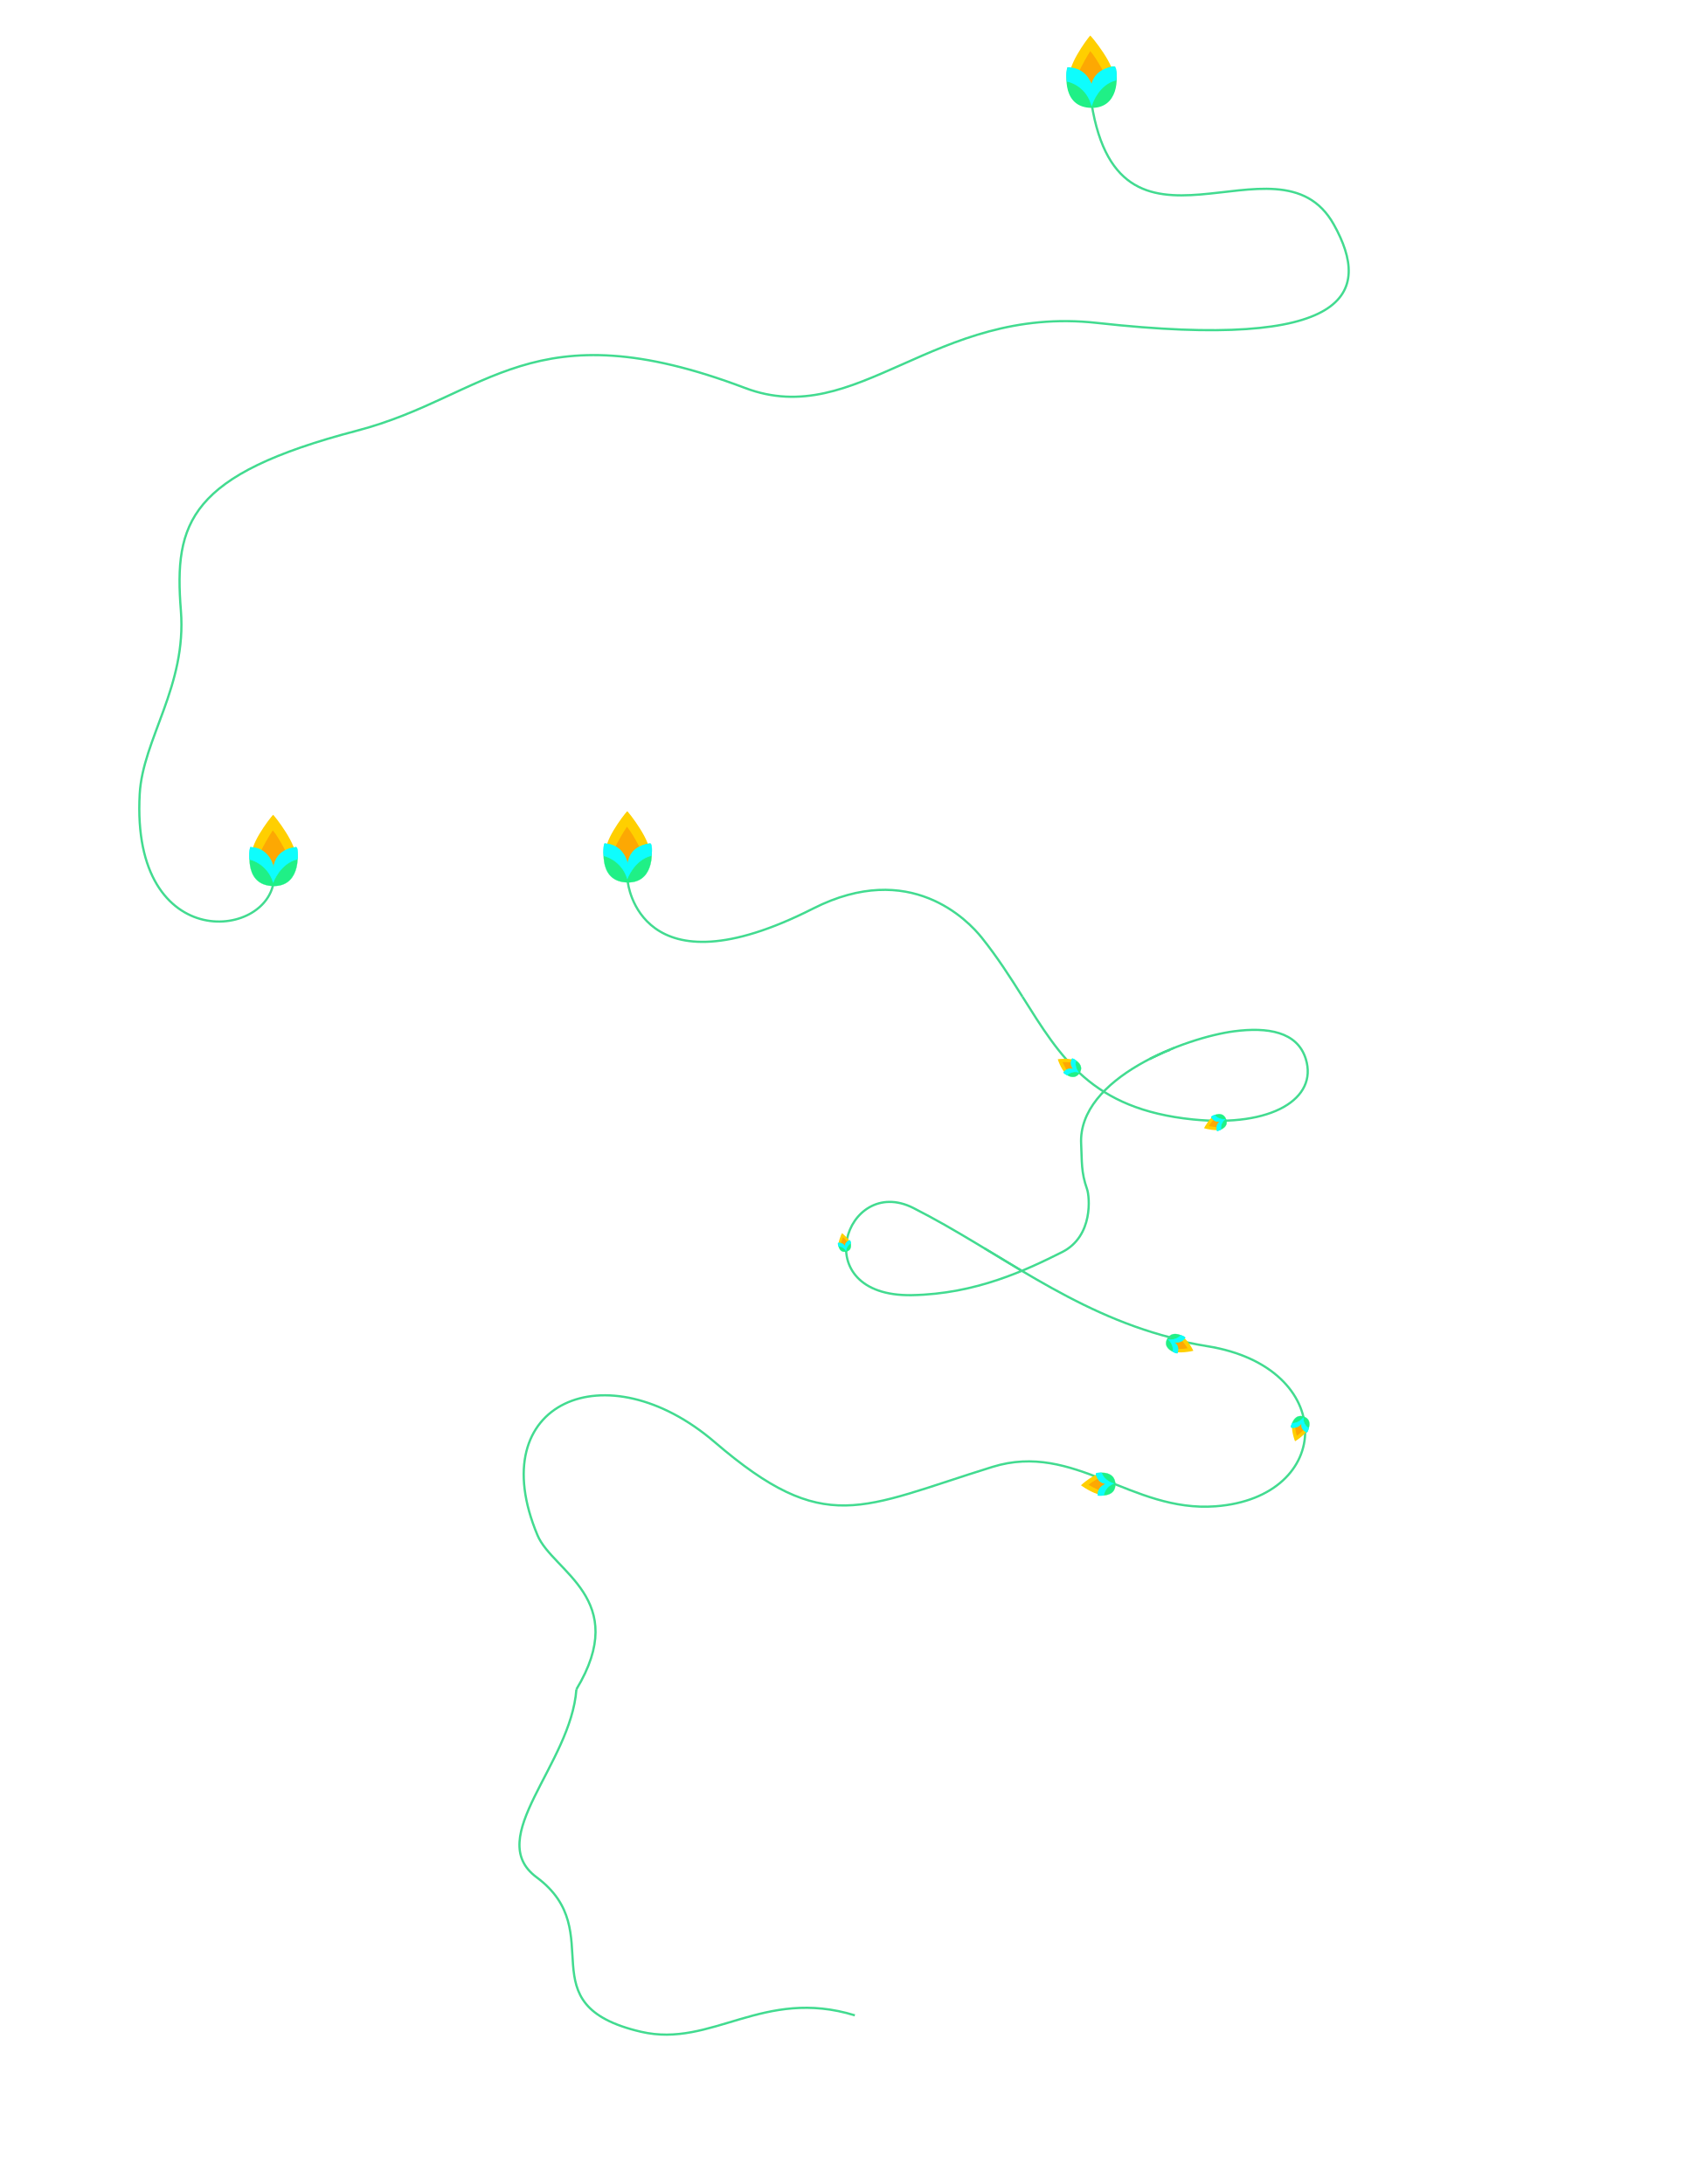
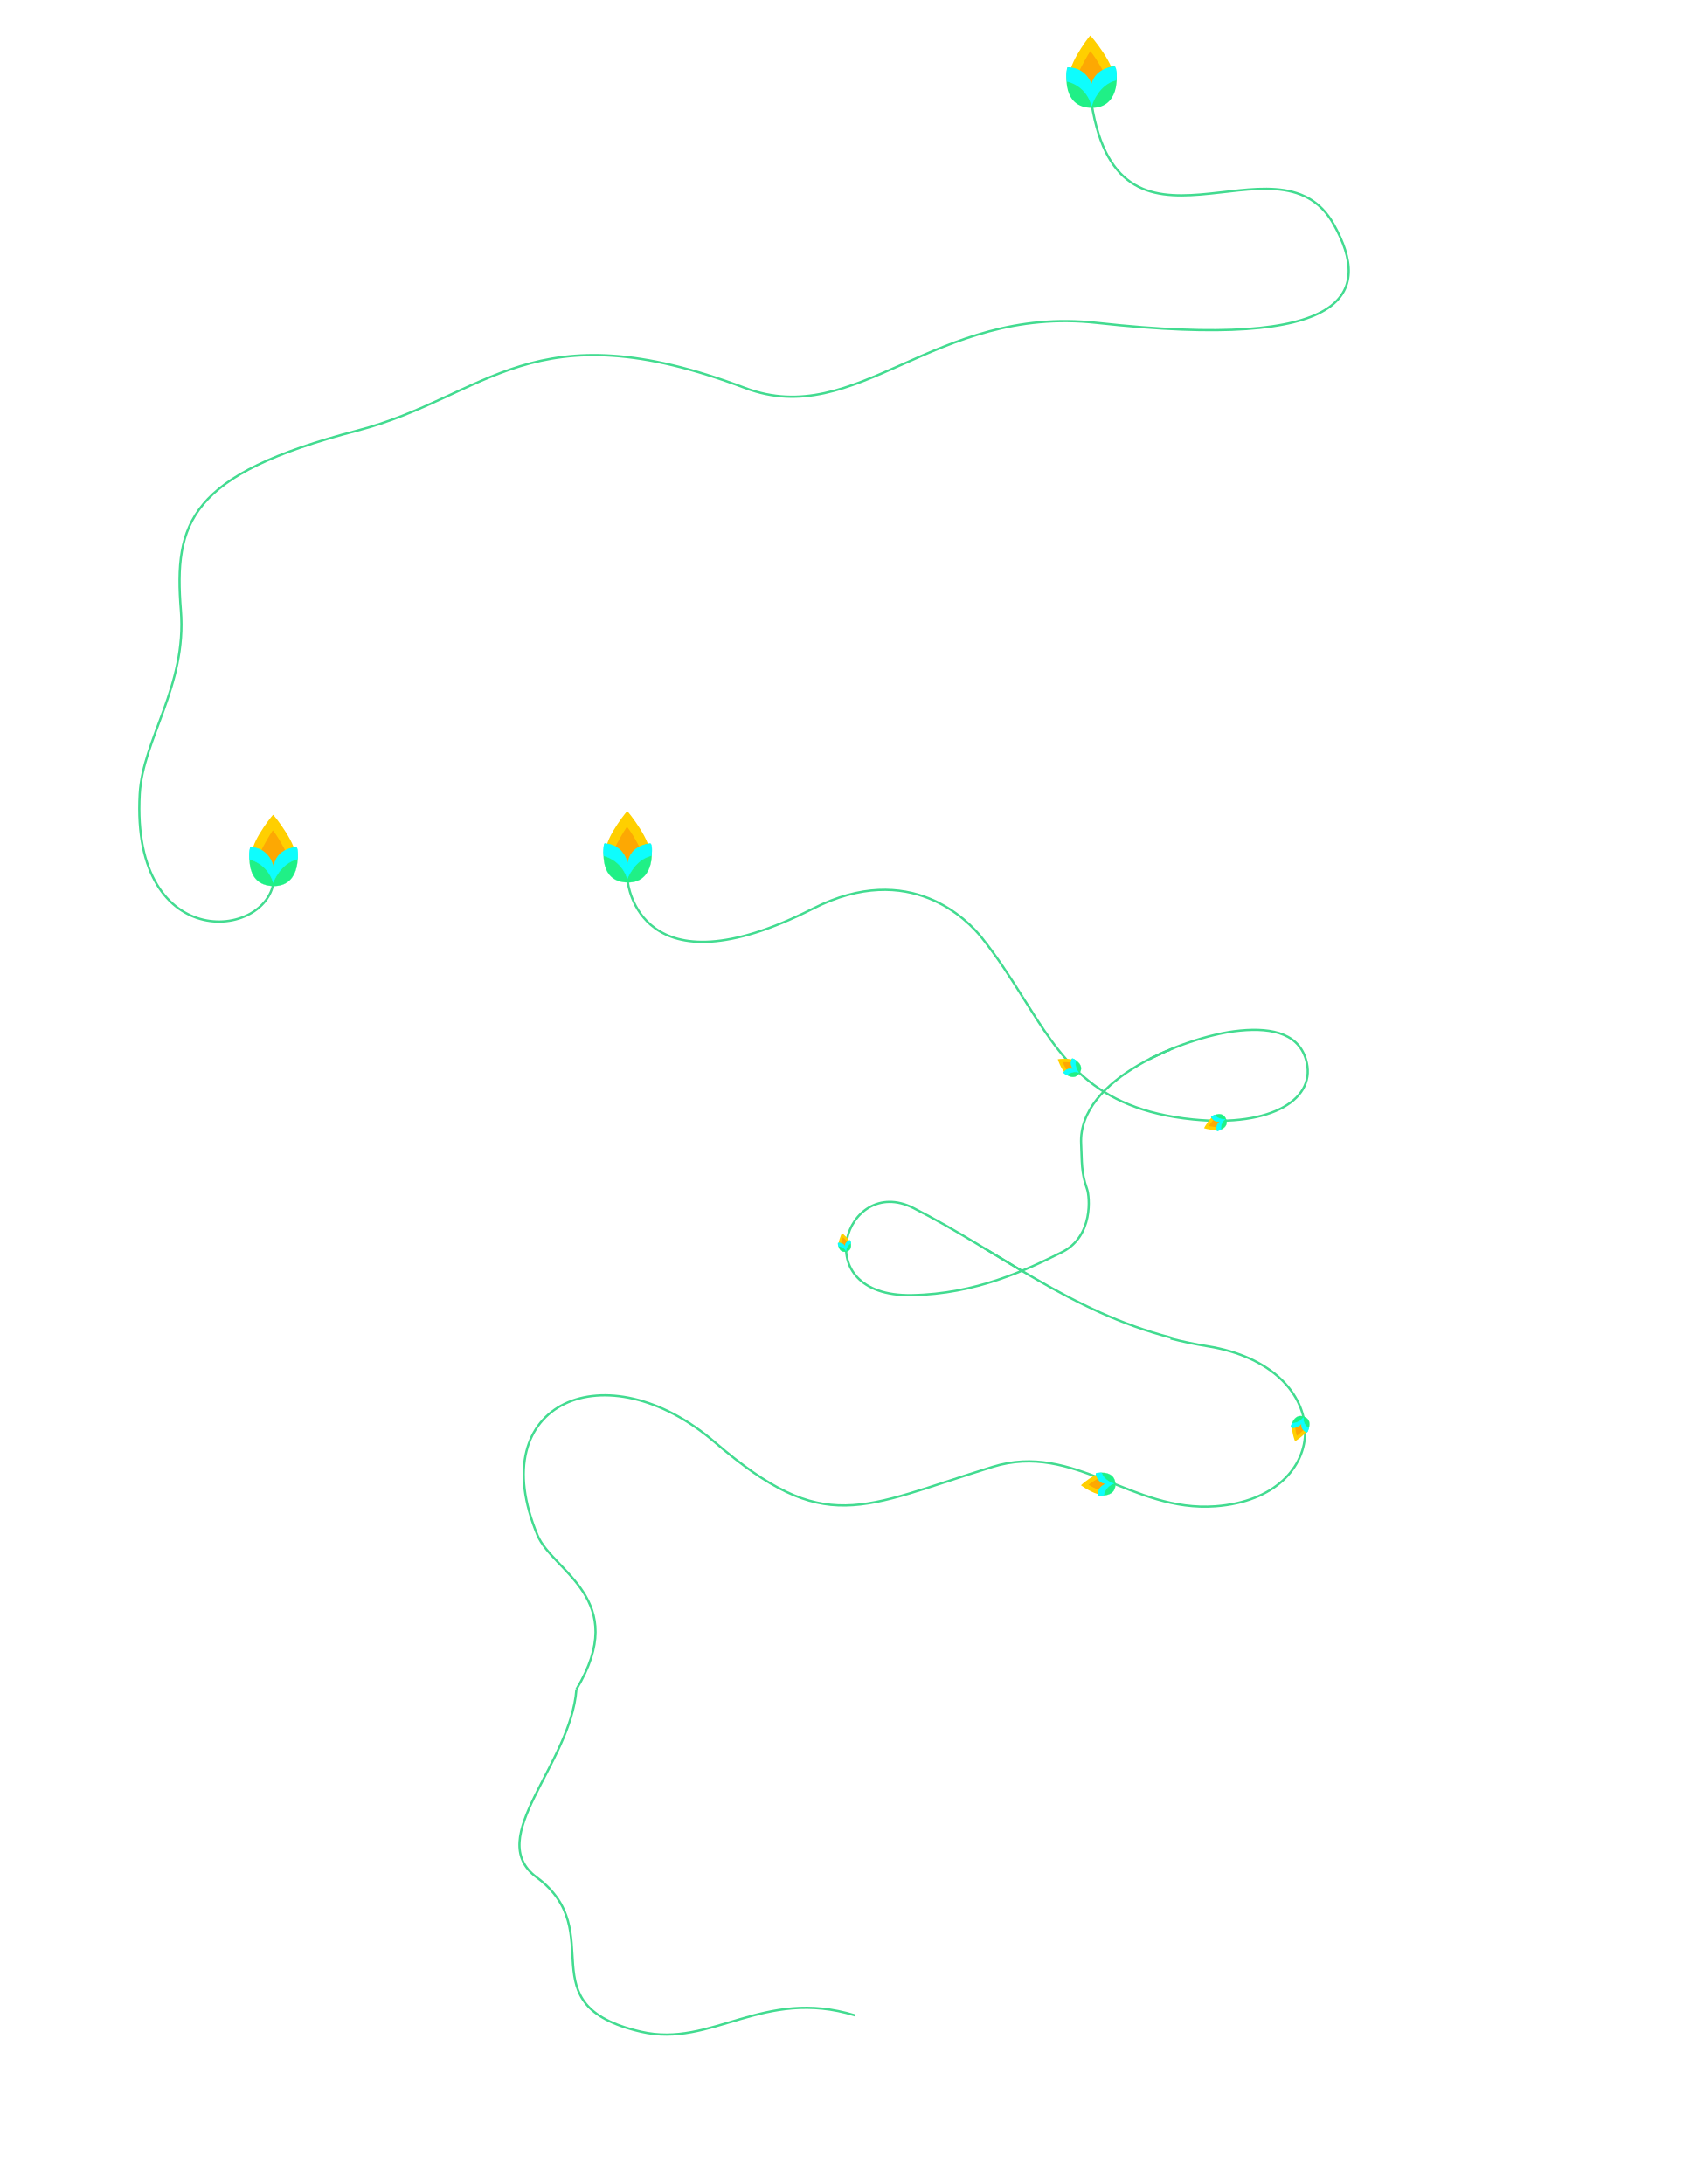
<svg xmlns="http://www.w3.org/2000/svg" version="1.1" id="Layer_1" x="0px" y="0px" width="8255px" height="10630px" viewBox="0 0 8255 10630" enable-background="new 0 0 8255 10630" xml:space="preserve">
  <g display="none">
    <path display="inline" fill="#40DD92" d="M6008.295,6390.563c-59.346-9.557-118.93-21.996-177.133-36.971l1.155-4.471   c-271.033-70.015-500.082-191.614-716.661-319.69c68.515-28.813,130.691-59.297,186.498-87.258   c36.51-18.293,66.134-44.432,88.053-77.692c18.064-27.413,30.889-59.572,38.114-95.586c12.827-63.92,4.268-121.917-1.606-138.56   c-23.597-66.859-25.02-112.282-26.82-169.79c-0.48-15.339-0.978-31.2-1.901-48.808c-5.138-97.914,40.85-181.145,105.34-248.906   c117.929,73.234,258.38,116.437,433.163,134.142c122.514,12.411,235.571,6.874,326.947-16.013   c87.296-21.864,154.621-59.254,194.696-108.128c41.313-50.383,52.601-111.347,32.64-176.302   c-19.663-63.989-64.239-107.397-132.49-129.02c-56.834-18.006-131.505-21.192-221.932-9.47   c-117.823,15.273-307.769,72.161-466.52,164.823c-56.42,32.932-117.063,75.271-167.617,126.741   c-171.322-108.938-271.59-268.412-380.94-442.354l-9.708-15.437h0.001c-63.742-101.316-122.613-192.837-197.664-286.932   c-20.417-25.597-54.045-54.237-92.263-78.578c-50.956-32.454-107.473-56.405-167.981-71.187   c-75.163-18.363-154.105-21.685-234.633-9.875c-95.428,13.997-193.441,49.426-291.305,105.296   c-12.978,5.849-25.743,11.61-38.307,17.281c-335.136,151.257-519.745,234.579-762.03,191.831   c-120.076-21.185-204.509-75.224-244.171-156.274c-29.997-61.299-24.135-117.14-24.072-117.697l-4.968-0.563l-4.968-0.568   c-0.271,2.375-6.287,58.89,24.796,122.752c18.248,37.491,45.566,69.607,81.197,95.456c44.317,32.151,101.665,54.607,170.45,66.742   c41.988,7.408,83.006,11.154,124.334,11.154c72.801-0.002,146.534-11.631,228.007-35.358   c119.825-34.895,250.323-93.793,415.539-168.36c12.633-5.702,25.469-11.495,38.521-17.377l0.425-0.217   c177.492-101.385,356.896-134.065,518.813-94.51c135.416,33.082,223.877,107.518,254.799,146.286   c74.729,93.691,133.438,184.965,197.018,286.022l9.706,15.434c90.082,143.293,175.169,278.64,297.385,382.334   c26.877,22.804,54.985,43.611,84.512,62.492c-65.415,69.218-111.977,154.37-106.704,254.862c0.919,17.503,1.414,33.31,1.893,48.597   c1.828,58.375,3.272,104.482,27.386,172.805c5.587,15.83,13.653,71.363,1.232,133.264   c-10.764,53.64-40.466,126.033-120.842,166.305c-52.419,26.264-117.024,58.635-192.494,89.994   c-44.677-26.508-88.843-53.264-132.753-79.864c-126.444-76.6-257.192-155.806-393.166-224.821   c-49.463-25.106-98.193-34.709-144.841-28.54c-41.529,5.491-80.357,23.798-112.286,52.942   c-33.693,30.754-58.66,72.82-70.302,118.45c-12.104,47.441-9.522,95.095,7.465,137.807   c18.322,46.069,53.185,84.169,100.818,110.181c54.446,29.731,124.764,44.092,208.969,42.618   c139.77-2.409,276.981-26.76,419.477-74.439c40.312-13.488,78.829-28.136,115.569-43.322   c87.123,51.646,176.448,102.486,268.548,148.844c157.639,79.343,306.591,136.672,455.294,175.24l-1.159,4.484   c59.088,15.263,119.611,27.924,179.89,37.632c152.045,24.484,276.875,81.529,360.994,164.966   c74.793,74.187,113.798,166.23,109.831,259.178c-6.668,156.195-142.646,323.427-431.401,344.934   c-58.832,4.382-115.032,6.537-169.539,6.535c-311.344-0.01-565.367-70.4-912.361-198.24   c-193.225-71.188-374.575-117.046-539.015-136.298c-131.712-15.422-252.96-13.908-360.371,4.499   c-95.758,16.408-162.608,43.498-201.826,63.333c-41.269,20.872-61.139,37.978-63.204,39.8   c-282.284,215.607-549.55,349.205-794.373,397.079c-292.186,57.132-544.191-11.455-749.016-203.866   c-157.187-147.66-319.653-244.051-482.885-286.495c-138.774-36.084-276.148-31.491-397.274,13.283   c-85.74,31.693-160.632,82.46-216.581,146.81c-26.643,30.646-48.275,63.58-64.293,97.891   c-16.07,34.422-26.134,69.468-29.914,104.161c-5.452,50.057,2.188,97.225,22.708,140.193   c21.869,45.791,57.57,84.822,106.112,116.009c401.59,258.007,389.021,578.791,378.921,836.546l2.833,0.111   c-0.394,9.94-0.799,19.869-1.206,29.767c-9.86,239.363-19.173,465.451,190.024,638.533   c142.386,117.805,189.699,278.662,235.453,434.224c33.517,113.953,65.174,221.588,131.189,313.547   c35.576,49.558,77.729,89.637,128.869,122.524c57.127,36.74,124.016,63.697,204.487,82.411   c156.511,36.399,292.995-4.409,437.495-47.612c176.466-52.761,358.942-107.316,602.167-32.479   c93.271,28.699,169.969,102.38,251.17,180.387c97.161,93.339,197.63,189.855,333.504,211.771   c53.199,8.58,106.244,12.868,158.827,12.868c59.813-0.001,119.028-5.55,177.157-16.644   c87.386-16.677,172.532-45.848,253.074-86.702c137.183-69.585,214.598-150.209,215.363-151.016l-7.25-6.887   c-0.754,0.793-76.975,80.171-212.637,148.984c-125.248,63.532-328.051,130.634-582.942,89.522   c-132.791-21.418-232.115-116.834-328.168-209.109c-82.083-78.854-159.614-153.335-255.158-182.732   c-110.15-33.893-218.362-44.283-330.816-31.771c-99.299,11.05-189.716,38.084-277.157,64.227   c-104.518,31.249-204.784,61.233-311.19,61.229c-39.372-0.001-79.603-4.108-121.174-13.776   c-329.276-76.576-391.422-287.867-457.217-511.563c-46.179-157.004-93.93-319.354-238.672-439.107   c-205.377-169.921-196.163-393.602-186.408-630.416c0.464-11.271,0.93-22.572,1.374-33.898l-2.84-0.111   c5.69-147.372,6.525-291.322-40.635-431.903c-26.019-77.563-64.046-146.775-116.254-211.595   c-57.645-71.569-133.943-138.1-226.778-197.741c-91.099-58.529-135.238-146.144-124.285-246.706   c15.482-142.142,137.776-279.004,304.313-340.564c265.077-97.983,582.122,0.835,869.846,271.121   c160.146,150.44,348.716,226.104,562.473,226.1c62.943-0.001,128.084-6.563,195.309-19.708   c128.304-25.09,264.865-74.562,405.889-147.041c127.498-65.527,259.651-150.32,392.787-252.021l0.302-0.251   c0.195-0.175,19.995-17.704,61.905-38.816c38.696-19.493,104.687-46.109,199.318-62.217   c167.34-28.48,458.142-28.786,893.211,131.503c169.42,62.417,351.573,125.197,535.672,161.615   c179.583,35.525,354.485,45.272,550.428,30.679c132.357-9.858,244.1-51.391,323.145-120.105   c71.995-62.587,113.726-145.822,117.506-234.374c4.089-95.794-35.964-190.512-112.779-266.704   C6289.13,6473.386,6162.415,6415.383,6008.295,6390.563z M5674.878,5031.501c157.544-91.957,345.941-148.398,462.765-163.542   c88.974-11.534,162.192-8.477,217.626,9.085c64.935,20.572,107.311,61.762,125.952,122.425   c18.929,61.6,8.274,119.355-30.813,167.024c-81.772,99.724-273.508,144.781-512.903,120.533   c-182.928-18.53-318.728-65.399-426.607-131.985C5560.427,5104.991,5619.704,5063.706,5674.878,5031.501z M4568.914,6142.001   c-3.933,0.067-7.785,0.101-11.618,0.101c-200.098,0-266.75-91.395-288.705-146.598c-32.667-82.138-7.876-182.957,60.286-245.174   c37.89-34.584,83.511-52.074,132.553-52.074c36.474,0,74.845,9.681,113.308,29.203c135.638,68.845,266.224,147.954,392.51,224.457   c41.648,25.23,83.739,50.729,126.364,76.076C4952.499,6085.563,4774.767,6138.451,4568.914,6142.001z" />
    <g display="inline">
      <g>
        <path fill="#FFD000" d="M2944.493,9824.357c-12.957-2.597-99.709-10.65-113.704,11.374     c-22.233,34.99,10.078,85.261,52.862,82.247C2909.425,9916.163,2946.167,9824.693,2944.493,9824.357z" />
        <path fill="#FFAA00" d="M2850.777,9844.772c-1.859-0.203-4.17,1.146-5.823,1.976l-36.245,11.859     c-2.776,1.395-4.65,4.043-5.006,7.075l-4.002,34.059c-0.4,3.403,1.169,6.764,4.077,8.731l26.005,17.594     c2.908,1.967,6.677,2.219,9.792,0.652l32.702-16.436c1.888-0.949,3.386-2.493,4.252-4.384c0,0,28.095-38.113,36.152-62.421     C2878.656,9842.453,2850.777,9844.772,2850.777,9844.772z" />
        <g>
          <path fill="#1DF288" stroke="#1DF288" stroke-width="1.2" stroke-miterlimit="10" d="M2848.484,9819.694      c0,0-82.407,27.344-51.695,86.182s94.712,20.557,108.927,3.026c0,0-17.31-30.635-75.865-16.94      C2829.851,9891.962,2864.581,9858.336,2848.484,9819.694z" />
          <path fill="#00FFFF" stroke="#00FFFF" stroke-width="2.5" stroke-miterlimit="10" d="M2848.46,9819.401      c0,0-8.074,0.146-25.331,13.313c0,0,14.533,38.151-16.112,73.381c0,0,46.369-9.294,76.183,19.335c0,0,17.692-7.037,22.974-15.24      c0,0-25.791-40.232-69.442-21.071C2836.733,9889.119,2871.713,9859.246,2848.46,9819.401z" />
        </g>
      </g>
    </g>
    <g display="inline">
      <g>
        <path fill="#FFD000" d="M2079.451,9873.984c12.108-11.431,83.583-94.77,71.13-125.203     c-19.784-48.351-95.012-51.744-123.079-5.555C2010.595,9771.051,2077.886,9875.462,2079.451,9873.984z" />
        <path fill="#FFAA00" d="M2126.725,9762.748c1.563-1.764,1.86-5.122,2.209-7.427l14.208-45.908     c0.588-3.871-0.771-7.727-3.629-10.302l-32.106-28.925c-3.208-2.89-7.807-3.724-11.948-2.167l-37.034,13.925     c-4.141,1.557-7.145,5.25-7.804,9.594l-6.921,45.599c-0.4,2.633,0.097,5.298,1.411,7.565c0,0,18.725,56.652,37.851,82.644     C2108.801,9793.105,2126.725,9762.748,2126.725,9762.748z" />
        <g>
          <path fill="#1DF288" stroke="#1DF288" stroke-width="1.2" stroke-miterlimit="10" d="M2154.182,9778.658      c0,0,31.912-104.655-50.961-115.935c-82.873-11.278-90.129,82.415-82.457,109.803c0,0,44.109,4.516,72.681-65.67      C2093.444,9706.856,2102.722,9767.062,2154.182,9778.658z" />
          <path fill="#00FFFF" stroke="#00FFFF" stroke-width="2.5" stroke-miterlimit="10" d="M2154.5,9778.847      c0,0,5.732-8.408,4.762-35.744c0,0-49.817-12.848-63.719-70.021c0,0-24.221,54.449-75.377,64.253c0,0-5.651,23.317-1.064,34.726      c0,0,60.156,2.786,72.251-56.057C2091.354,9716.004,2096.591,9773.733,2154.5,9778.847z" />
        </g>
      </g>
    </g>
    <g display="inline">
      <g>
        <path fill="#FFD000" d="M5938.998,6408.639c-4.021-9.519-37.629-69.246-59.739-68.864c-35.126,0.608-56.432,43.156-34.859,69.612     C5857.395,6425.324,5939.517,6409.869,5938.998,6408.639z" />
        <path fill="#FFAA00" d="M5881.861,6356.622c-0.699-1.293-2.712-2.212-4.057-2.928l-24.934-18.416     c-2.258-1.201-5.004-1.279-7.335-0.208l-26.186,12.032c-2.616,1.202-4.309,3.664-4.396,6.395l-0.787,24.424     c-0.088,2.731,1.443,5.284,3.977,6.632l26.601,14.151c1.536,0.817,3.321,1.125,5.066,0.875c0,0,40.021,1.854,61.069-3.361     C5896.172,6373.708,5881.861,6356.622,5881.861,6356.622z" />
        <g>
          <path fill="#1DF288" stroke="#1DF288" stroke-width="1.2" stroke-miterlimit="10" d="M5898.763,6344.364      c0,0-56.962-41.706-85.124,3.485c-28.162,45.192,28.273,70.26,47.268,71.951c0,0,14.063-24.385-22.308-56.482      C5838.6,6363.318,5878.42,6371.401,5898.763,6344.364z" />
          <path fill="#00FFFF" stroke="#00FFFF" stroke-width="2.5" stroke-miterlimit="10" d="M5898.962,6344.223      c0,0-3.769-5.175-21.021-10.711c0,0-20.703,25.813-59.816,21.067c0,0,27.692,26.083,20.738,57.718      c0,0,13.064,8.452,21.332,8.355c0,0,17.082-34.008-16.438-54.091C5843.756,6366.56,5881.006,6376.418,5898.962,6344.223z" />
        </g>
      </g>
    </g>
    <g display="inline">
      <g>
        <path fill="#FFD000" d="M6448.513,6899.895c8.186-5.683,57.918-48.612,53.267-67.731c-7.389-30.375-51.598-39.101-72.33-14.276     C6416.962,6832.841,6447.455,6900.629,6448.513,6899.895z" />
        <path fill="#FFAA00" d="M6486.417,6838.298c1.083-0.904,1.558-2.865,1.971-4.198l12.506-25.895     c0.693-2.238,0.234-4.641-1.228-6.419l-16.415-19.981c-1.64-1.997-4.287-2.901-6.876-2.349l-23.157,4.932     c-2.589,0.552-4.696,2.468-5.474,4.98l-8.167,26.363c-0.472,1.522-0.416,3.144,0.159,4.603c0,0,6.021,35.193,15.017,52.28     C6473.101,6854.659,6486.417,6838.298,6486.417,6838.298z" />
        <g>
          <path fill="#1DF288" stroke="#1DF288" stroke-width="1.2" stroke-miterlimit="10" d="M6501.243,6850.163      c0,0,28.227-59.075-19.802-73.148c-48.029-14.074-60.688,40.717-58.594,57.607c0,0,25.696,6.61,48.869-32.367      C6471.715,6802.255,6471.83,6838.707,6501.243,6850.163z" />
          <path fill="#00FFFF" stroke="#00FFFF" stroke-width="2.5" stroke-miterlimit="10" d="M6501.415,6850.303      c0,0,4.143-4.464,6.009-20.725c0,0-28.33-12.05-31.45-47.12c0,0-19.193,30.055-50.337,31.288c0,0-5.426,13.292-3.73,20.452      c0,0,35.345,7.021,47.756-26.717C6469.663,6807.48,6467.606,6842.107,6501.415,6850.303z" />
        </g>
      </g>
    </g>
    <g display="inline">
      <g>
        <path fill="#FFD000" d="M4838.777,6999.457c10.174,8.232,82.587,55.164,104.986,42.271c35.586-20.482,30.338-79.436-8.584-96.452     C4911.732,6935.025,4837.463,6998.393,4838.777,6999.457z" />
        <path fill="#FFAA00" d="M4930.381,7024.61c1.538,1.033,4.185,0.911,6.017,0.942l37.249,6.251     c3.077,0.051,5.938-1.411,7.644-3.908l19.162-28.042c1.915-2.802,2.082-6.471,0.435-9.534l-14.731-27.386     c-1.647-3.063-4.838-5.015-8.292-5.073l-36.244-0.607c-2.093-0.035-4.117,0.632-5.745,1.893c0,0-42.164,20.528-60.403,38.152     C4904.855,7013.834,4930.381,7024.61,4930.381,7024.61z" />
        <g>
          <path fill="#1DF288" stroke="#1DF288" stroke-width="1.2" stroke-miterlimit="10" d="M4920.87,7047.667      c0,0,84.866,13.878,84.958-51.857c0.092-65.736-73.65-61.559-94.178-52.71c0,0,1.11,34.832,58.776,49.725      C4970.426,6992.824,4924.503,7006.367,4920.87,7047.667z" />
          <path fill="#00FFFF" stroke="#00FFFF" stroke-width="2.5" stroke-miterlimit="10" d="M4920.755,7047.935      c0,0,7.151,3.583,28.342-0.041c0,0,4.781-40.151,47.856-56.978c0,0-44.953-13.154-57.956-51.973c0,0-18.756-1.955-27.161,2.814      c0,0,4.14,47.15,51.244,50.398C4963.082,6992.156,4918.664,7002.291,4920.755,7047.935z" />
        </g>
      </g>
    </g>
    <g display="inline">
      <path fill="#40DD92" d="M940.681,4569.567c-19.868,0-39.563-1.225-58.863-3.707c-83.263-10.706-153.524-43.557-203.187-95.001    c-48.149-49.877-75.374-115.082-80.919-193.803c-6.21-88.151,15.212-191.771,63.672-307.98    c57.754-138.499,1.594-280.943-63.434-445.879c-48.88-123.98-104.281-264.501-116.936-423.8    c-9.318-117.295-4.665-208.135,14.643-285.881c21.709-87.414,63.344-161.937,127.284-227.827    c66.888-68.929,160.512-131.055,286.221-189.931c125.416-58.738,286.174-115.839,491.461-174.565    c242.427-69.351,422.098-183.504,595.854-293.899c102.488-65.116,199.293-126.62,307.312-178.919    c122.354-59.24,237.778-96.196,363.244-116.304c147.526-23.643,306.081-22.828,484.727,2.494    c96.313,13.651,200.08,34.892,308.421,63.132c113.237,29.517,235.538,67.737,363.505,113.597    c401.476,143.88,679.515,24.836,948.401-90.288c192.836-82.564,374.975-160.55,582.78-123.929    c324.989,57.273,599.653,71.435,816.364,42.094c203.039-27.491,349.562-94.556,423.727-193.944    c78.89-105.719,77.011-248.875-5.432-413.991c-73.825-147.854-200.303-221.769-386.661-225.968    c-164.798-3.713-351.397,45.539-531.839,93.17c-127.351,33.617-247.638,65.369-351.387,75.883    c-55.85,5.659-102.225,4.695-141.774-2.948c-44.481-8.595-79.566-25.389-107.263-51.342    c-37.136-34.799-59.482-84.682-68.315-152.497c-9.381-72.027-3.23-161.814,18.805-274.492l9.814,1.919    c-41.611,212.784-26.39,349.438,46.535,417.772c49.983,46.839,126.621,63.247,241.19,51.637    c102.965-10.434,222.883-42.089,349.843-75.603c181.111-47.808,368.373-97.237,534.615-93.498    c90.471,2.038,165.198,19.541,228.453,53.509c34.552,18.555,65.824,42.392,92.951,70.853    c28.547,29.949,53.437,65.995,73.979,107.136c42.248,84.614,63.984,163.806,64.605,235.375    c0.618,71.178-19.604,134.788-60.105,189.063c-37.798,50.653-93.307,93.136-164.986,126.269    c-72.411,33.472-161.71,57.563-265.413,71.604c-106.111,14.368-228.113,18.31-362.612,11.719    c-138.906-6.807-292.606-24.932-456.83-53.873c-204.866-36.102-385.68,41.312-577.108,123.273    c-132.405,56.69-269.319,115.31-424.599,141.992c-84.076,14.447-165.175,18.208-247.929,11.495    c-92.155-7.473-187.432-28.662-283.183-62.977c-1046.903-375.187-1421.685-137.069-1818.472,115.027    c-174.356,110.776-354.648,225.324-598.466,295.073c-404.117,115.606-642.598,227.203-773.256,361.846    c-117.734,121.325-158.044,267.909-139.134,505.951c12.537,157.812,67.647,297.596,116.271,420.924    c65.826,166.962,122.675,311.154,63.36,453.397c-114.382,274.295-54.862,418.4,15.211,490.989    c109.455,113.382,297.647,112.98,426.185,64.625c126.431-47.563,204.933-138.695,209.995-243.779l9.989,0.481    c-2.756,57.203-25.119,109.294-66.468,154.824c-37.367,41.146-89.234,74.976-149.995,97.834    C1060.095,4558.754,999.669,4569.565,940.681,4569.567z" />
    </g>
    <g display="inline">
      <g>
        <path fill="#FFD000" d="M5024.616,363.242c-9.186,10.019-62.275,82.263-49.808,106.808     c19.807,38.995,82.205,38.215,102.088-1.276C5088.873,444.986,5025.803,361.947,5024.616,363.242z" />
        <path fill="#FFAA00" d="M4993.519,457.376c-1.166,1.531-1.17,4.32-1.294,6.24l-8.453,38.597c-0.208,3.225,1.19,6.346,3.736,8.337     l28.597,22.362c2.857,2.234,6.717,2.704,10.027,1.221l29.602-13.266c3.31-1.483,5.527-4.677,5.761-8.297l2.454-37.994     c0.142-2.194-0.459-4.372-1.707-6.182c0,0-19.526-45.903-37.188-66.461C5006.154,431.447,4993.519,457.376,4993.519,457.376z" />
        <g>
          <path fill="#1DF288" stroke="#1DF288" stroke-width="1.2" stroke-miterlimit="10" d="M4969.694,445.543      c0,0-18.876,87.966,50.403,93.334s68.568-72.37,60.269-94.626c0,0-36.767-1.629-55.351,57.706      C5025.016,501.958,5013.042,452.669,4969.694,445.543z" />
          <path fill="#00FFFF" stroke="#00FFFF" stroke-width="2.5" stroke-miterlimit="10" d="M4969.417,445.402      c0,0-4.134,7.219-1.375,29.752c0,0,42.079,8.238,57.658,54.802c0,0,16.114-46.13,57.679-56.664c0,0,3-19.53-1.606-28.735      c0,0-49.902,0.564-55.684,49.746C5026.088,494.303,5017.63,446.867,4969.417,445.402z" />
        </g>
      </g>
    </g>
    <g id="petal-blink-1" display="inline">
      <g>
        <path fill="#FFD000" d="M4788.251,4285.714c-0.426,6.918,1.715,52.583,14.532,58.311c20.362,9.099,44.84-11.232,40.049-33.262     C4839.946,4297.491,4788.307,4284.82,4788.251,4285.714z" />
        <path fill="#FFAA00" d="M4806.132,4332.998c0.03,0.981,0.922,2.087,1.49,2.888l9.034,18.009c0.953,1.345,2.508,2.133,4.156,2.105     l18.509-0.313c1.849-0.031,3.529-1.083,4.365-2.733l7.475-14.756c0.836-1.65,0.69-3.627-0.378-5.137l-11.219-15.845     c-0.648-0.915-1.585-1.585-2.66-1.902c0,0-22.467-11.927-36.063-14.406C4802.82,4318.668,4806.132,4332.998,4806.132,4332.998z" />
        <g>
          <path fill="#1DF288" stroke="#1DF288" stroke-width="1.2" stroke-miterlimit="10" d="M4792.894,4335.953      c0,0,20.745,40.918,49.923,20.817c29.179-20.102,3.953-50.682-6.477-56.84c0,0-15.094,11.152-3.42,40.63      C4832.919,4340.56,4812.359,4324.869,4792.894,4335.953z" />
          <path fill="#00FFFF" stroke="#00FFFF" stroke-width="2.5" stroke-miterlimit="10" d="M4792.738,4335.986      c0,0,0.678,4.188,9.001,12.232c0,0,19.32-10.237,40.434,3.218c0,0-8.415-23.452,4.677-40.964c0,0-5.078-8.703-9.856-10.873      c0,0-19.596,16.236-6.106,37.582C4830.888,4337.182,4812.315,4321.097,4792.738,4335.986z" />
        </g>
      </g>
    </g>
    <g display="inline">
      <g>
        <g>
          <path fill="#FFD000" d="M3053.241,3957.117c-18.598,19.829-123.864,157.67-99.486,207.041      c38.73,78.435,163.539,78.285,204.197-0.242C3182.444,4116.612,3055.644,3954.555,3053.241,3957.117z" />
          <path fill="#FFAA00" d="M2991.462,4139.235c-2.365,3.036-2.437,8.612-2.729,12.45l-17.779,77      c-0.49,6.446,2.236,12.718,7.283,16.757l56.686,45.37c5.664,4.533,13.372,5.561,20.025,2.668l59.502-25.862      c6.653-2.892,11.16-9.228,11.71-16.462l5.768-75.93c0.333-4.384-0.821-8.753-3.275-12.402c0,0-41.702-88.786-76.561-130.3      C3013.629,4091.124,2991.462,4139.235,2991.462,4139.235z" />
          <g>
            <path fill="#1DF288" stroke="#1DF288" stroke-width="1.2" stroke-miterlimit="10" d="M2944.083,4115.031       c0,0-39.739,175.499,98.692,187.801c138.431,12.303,138.768-143.183,122.674-187.881c0,0-73.495-4.088-112.002,114.156       C3053.447,4229.107,3030.613,4130.265,2944.083,4115.031z" />
            <path fill="#00FFFF" stroke="#00FFFF" stroke-width="2.5" stroke-miterlimit="10" d="M2943.532,4114.743       c0,0-8.431,14.344-3.425,59.471c0,0,83.969,17.428,114.072,110.903c0,0,33.271-91.891,116.635-112.02       c0,0,6.441-38.991-2.563-57.503c0,0-99.813,0-112.487,98.228C3055.763,4213.822,3039.92,4118.763,2943.532,4114.743z" />
          </g>
        </g>
        <path fill="none" stroke="#42210B" stroke-width="0.5" stroke-miterlimit="10" d="M2894.954,4114.01" />
      </g>
    </g>
    <g display="inline">
      <g>
        <path fill="#FFD000" d="M1325.878,3957.117c-18.598,19.829-123.864,157.67-99.486,207.041     c38.73,78.435,163.539,78.285,204.197-0.242C1455.081,4116.612,1328.281,3954.555,1325.878,3957.117z" />
        <path fill="#FFAA00" d="M1264.099,4139.235c-2.365,3.036-2.437,8.612-2.729,12.45l-17.779,77     c-0.49,6.446,2.236,12.718,7.283,16.757l56.686,45.37c5.664,4.533,13.372,5.561,20.025,2.668l59.502-25.862     c6.653-2.892,11.161-9.228,11.71-16.462l5.768-75.93c0.333-4.384-0.82-8.753-3.275-12.402c0,0-41.702-88.786-76.561-130.3     C1286.266,4091.124,1264.099,4139.235,1264.099,4139.235z" />
        <g>
          <path fill="#1DF288" stroke="#1DF288" stroke-width="1.2" stroke-miterlimit="10" d="M1216.72,4115.031      c0,0-39.739,175.499,98.692,187.801s138.767-143.183,122.673-187.881c0,0-73.495-4.088-112.002,114.156      C1326.084,4229.107,1303.25,4130.265,1216.72,4115.031z" />
          <path fill="#00FFFF" stroke="#00FFFF" stroke-width="2.5" stroke-miterlimit="10" d="M1216.169,4114.743      c0,0-8.431,14.344-3.425,59.471c0,0,83.969,17.428,114.072,110.903c0,0,33.271-91.891,116.635-112.02      c0,0,6.441-38.991-2.564-57.503c0,0-99.813,0-112.487,98.228C1328.401,4213.822,1312.557,4118.763,1216.169,4114.743z" />
        </g>
      </g>
      <path fill="none" stroke="#42210B" stroke-width="0.5" stroke-miterlimit="10" d="M1167.591,4114.01" />
    </g>
    <g display="inline">
      <g>
        <path fill="#FFD000" d="M5055.299,9751.047c-26.433,6.357-190.104,63.742-196.843,118.39     c-10.708,86.818,93.677,155.235,170.781,111.938C5075.683,9955.293,5058.714,9750.225,5055.299,9751.047z" />
        <path fill="#FFAA00" d="M4903.654,9869.315c-3.645,1.238-6.767,5.859-9.118,8.906l-57.145,54.586     c-3.949,5.118-5.115,11.856-3.116,18.004l22.457,69.046c2.244,6.899,8.121,11.99,15.27,13.228l63.929,11.064     c7.148,1.237,14.395-1.582,18.827-7.326l46.519-60.288c2.687-3.481,4.122-7.766,4.074-12.163c0,0,13.909-97.101,7.575-150.938     C4948.601,9841.282,4903.654,9869.315,4903.654,9869.315z" />
        <g>
          <path fill="#1DF288" stroke="#1DF288" stroke-width="1.2" stroke-miterlimit="10" d="M4877.352,9823.068      c0,0-129.591,124.841-20.659,211.146c108.931,86.305,194.601-43.45,205.699-89.644c0,0-59.175-43.779-156.292,33.892      C4906.099,9978.463,4941.299,9883.319,4877.352,9823.068z" />
          <path fill="#00FFFF" stroke="#00FFFF" stroke-width="2.5" stroke-miterlimit="10" d="M4877.05,9822.525      c0,0-14.923,7.356-35.522,47.819c0,0,60.603,60.679,34.424,155.328c0,0,78.27-58.522,158.992-29.563      c0,0,26.795-29.047,29.437-49.463c0,0-83.414-54.815-147.951,20.313C4916.429,9966.961,4955.394,9878.818,4877.05,9822.525z" />
        </g>
      </g>
      <path fill="none" stroke="#42210B" stroke-width="0.5" stroke-miterlimit="10" d="M4836.855,9795.234" />
    </g>
    <g id="petal-blink-4" display="inline">
      <g>
        <path fill="#FFD000" d="M4229.519,5845.271c-3.577,6.156-22.643,49.073-13.512,60.234c14.506,17.733,46.346,10.339,52.093-12.096     C4271.562,5879.895,4229.981,5844.476,4229.519,5845.271z" />
        <path fill="#FFAA00" d="M4224.16,5896.924c-0.424,0.914-0.114,2.341,0.038,3.338l0.001,20.697     c0.255,1.674,1.32,3.114,2.846,3.847l17.139,8.236c1.712,0.823,3.74,0.631,5.267-0.499l13.66-10.106     c1.527-1.13,2.304-3.013,2.018-4.891l-3.003-19.716c-0.173-1.139-0.725-2.186-1.566-2.972c0,0-15.137-21.299-26.479-29.838     C4227.719,5882.24,4224.16,5896.924,4224.16,5896.924z" />
        <g>
          <path fill="#1DF288" stroke="#1DF288" stroke-width="1.2" stroke-miterlimit="10" d="M4210.643,5893.54      c0,0,0.203,47.126,36.253,42.107s26.972-44.716,20.231-55.174c0,0-18.996,3.288-21.853,35.732      C4245.274,5916.205,4233.622,5892.327,4210.643,5893.54z" />
          <path fill="#00FFFF" stroke="#00FFFF" stroke-width="2.5" stroke-miterlimit="10" d="M4210.485,5893.499      c0,0-1.306,4.157,2.631,15.378c0,0,22.455-0.501,35.645,21.578c0,0,3.075-25.41,23.161-35.46c0,0-0.654-10.329-4.043-14.522      c0,0-25.471,5.883-22.916,31.696C4244.964,5912.167,4235.319,5888.844,4210.485,5893.499z" />
        </g>
      </g>
    </g>
    <g id="petal-blink-2" display="inline">
      <g>
        <path fill="#FFD000" d="M6521.45,5048.651c1.768-8.13,7.564-62.696-6.596-71.83c-22.495-14.511-55.247,5.14-53.584,32.15     C6462.271,5025.242,6521.222,5049.701,6521.45,5048.651z" />
        <path fill="#FFAA00" d="M6508.869,4989.291c0.144-1.169-0.713-2.645-1.24-3.698l-7.431-23.014     c-0.884-1.77-2.586-2.988-4.546-3.256l-22.015-3.007c-2.2-0.3-4.385,0.641-5.678,2.446l-11.562,16.141     c-1.293,1.805-1.481,4.177-0.488,6.163l10.417,20.846c0.602,1.204,1.591,2.17,2.809,2.742c0,0,24.477,18.251,40.154,23.675     C6510.182,5006.896,6508.869,4989.291,6508.869,4989.291z" />
        <g>
          <path fill="#1DF288" stroke="#1DF288" stroke-width="1.2" stroke-miterlimit="10" d="M6525.114,4988.202      c0,0-17.141-52.331-55.427-33.809s-13.942,59.405-2.692,68.614c0,0,19.943-10.475,11.474-47.577      C6478.469,4975.43,6499.997,4997.798,6525.114,4988.202z" />
          <path fill="#00FFFF" stroke="#00FFFF" stroke-width="2.5" stroke-miterlimit="10" d="M6525.304,4988.191      c0,0-0.04-5.091-8.446-16.155c0,0-24.789,8.618-47.382-11.199c0,0,5.702,29.359-13.026,47.744c0,0,4.435,11.251,9.709,14.698      c0,0,26.211-15.684,14.104-43.471C6480.263,4979.808,6499.36,5002.281,6525.304,4988.191z" />
        </g>
      </g>
    </g>
    <g id="petal-blink-3" display="inline">
      <g>
        <path fill="#FFD000" d="M5990.919,5334.562c8.406,3.041,65.695,16.989,77.44,3.21c18.66-21.891,2.397-59.572-26.606-61.65     C6024.282,5274.87,5989.833,5334.168,5990.919,5334.562z" />
        <path fill="#FFAA00" d="M6055.931,5329.62c1.225,0.32,2.918-0.383,4.116-0.793l25.569-4.635c2.011-0.69,3.551-2.328,4.115-4.377     l6.339-23.018c0.633-2.3-0.058-4.762-1.796-6.396l-15.544-14.613c-1.738-1.634-4.237-2.172-6.494-1.398l-23.685,8.124     c-1.368,0.469-2.538,1.385-3.321,2.601c0,0-22.925,23.468-30.936,39.392C6036.994,5328.51,6055.931,5329.62,6055.931,5329.62z" />
        <g>
          <path fill="#1DF288" stroke="#1DF288" stroke-width="1.2" stroke-miterlimit="10" d="M6054.776,5347.077      c0,0,58.176-10.8,43.905-54.214s-61.282-23.312-72.692-12.643c0,0,8.314,22.731,49.036,18.999      C6075.025,5299.218,6048.134,5318.959,6054.776,5347.077z" />
          <path fill="#00FFFF" stroke="#00FFFF" stroke-width="2.5" stroke-miterlimit="10" d="M6054.761,5347.28      c0,0,5.428,0.683,18.41-6.693c0,0-5.646-27.629,18.678-48.868c0,0-32.08,1.89-48.993-20.676c0,0-12.615,3.121-17.037,8.246      c0,0,12.969,30.15,44.288,21.215C6070.106,5300.505,6043.451,5317.643,6054.761,5347.28z" />
        </g>
      </g>
    </g>
    <g id="Alternate_hand" display="inline">
	</g>
  </g>
  <g>
    <path fill="none" stroke="#42DB90" stroke-width="11" stroke-miterlimit="10" d="M5695.883,6514.8   c57.686,14.901,117.394,27.548,179.472,37.545c636.635,102.521,618.024,736.04,39.008,779.166   c-409.587,30.506-686.488-315.15-1084.23-192.041c-643.103,199.053-814.405,341.934-1351.808-119.81   c-527.434-453.179-1135.076-195.771-862.708,453.105c74.256,176.903,455.065,309.065,189.015,749.663" />
    <g>
      <g>
-         <path fill="#FFCF00" d="M5806.838,6574.488c-4.022-9.521-37.637-69.261-59.751-68.878c-35.134,0.608-56.444,43.166-34.866,69.627     C5725.218,6591.177,5807.357,6575.718,5806.838,6574.488z" />
-         <path fill="#FDA803" d="M5749.689,6522.46c-0.699-1.293-2.713-2.213-4.058-2.929l-24.939-18.419     c-2.259-1.202-5.004-1.279-7.336-0.208l-26.191,12.035c-2.617,1.203-4.31,3.664-4.397,6.396l-0.787,24.429     c-0.088,2.732,1.443,5.285,3.978,6.633l26.606,14.154c1.536,0.817,3.321,1.125,5.067,0.875c0,0,40.029,1.854,61.083-3.362     C5764.003,6539.551,5749.689,6522.46,5749.689,6522.46z" />
-         <g>
-           <path fill="#20F086" stroke="#20F086" stroke-width="1.2" stroke-miterlimit="10" d="M5766.595,6510.2      c0,0-56.975-41.715-85.142,3.486c-28.167,45.201,28.279,70.275,47.278,71.966c0,0,14.066-24.39-22.313-56.494      C5706.418,6529.157,5746.247,6537.243,5766.595,6510.2z" />
-           <path fill="#0EFDFD" stroke="#0EFDFD" stroke-width="2.5" stroke-miterlimit="10" d="M5766.794,6510.058      c0,0-3.769-5.176-21.026-10.714c0,0-20.707,25.818-59.829,21.072c0,0,27.698,26.089,20.743,57.73c0,0,13.066,8.454,21.335,8.357      c0,0,17.086-34.015-16.441-54.103C5711.577,6532.4,5748.833,6542.261,5766.794,6510.058z" />
-         </g>
-       </g>
-     </g>
-     <g>
-       <g>
        <path fill="#FFCF00" d="M6301.595,7015.013c8.739-4.792,62.72-42.263,60.104-61.77c-4.156-30.99-47.212-44.317-70.443-21.805     C6277.263,6944.999,6300.466,7015.632,6301.595,7015.013z" />
        <path fill="#FDA803" d="M6345.774,6957.729c1.171-0.785,1.851-2.686,2.401-3.968l15.162-24.442     c0.925-2.153,0.721-4.592-0.546-6.515l-14.226-21.601c-1.421-2.159-3.959-3.336-6.592-3.06l-23.552,2.471     c-2.634,0.276-4.931,1.961-5.969,4.377l-10.895,25.364c-0.629,1.464-0.744,3.083-0.325,4.595c0,0,2.289,35.639,9.44,53.58     C6330.809,6972.604,6345.774,6957.729,6345.774,6957.729z" />
        <g>
          <path fill="#20F086" stroke="#20F086" stroke-width="1.2" stroke-miterlimit="10" d="M6359.273,6971.09      c0,0,34.288-55.792-12.005-74.84s-64.646,34.119-64.339,51.139c0,0,24.864,9.277,52.012-27.056      C6334.94,6920.333,6331.221,6956.603,6359.273,6971.09z" />
          <path fill="#0EFDFD" stroke="#0EFDFD" stroke-width="2.5" stroke-miterlimit="10" d="M6359.429,6971.248      c0,0,4.589-4.004,8.156-19.983c0,0-26.912-14.964-26.329-50.176c0,0-22.25,27.877-53.359,25.829c0,0-6.794,12.651-5.86,19.951      c0,0,34.419,10.699,50.311-21.554C6332.349,6925.315,6326.663,6959.541,6359.429,6971.248z" />
        </g>
      </g>
    </g>
    <g>
      <g>
        <path fill="#FFCF00" d="M5260.026,7229.472c10.176,8.234,82.604,55.175,105.008,42.28c35.593-20.487,30.344-79.453-8.586-96.473     C5332.996,7165.027,5258.711,7228.408,5260.026,7229.472z" />
        <path fill="#FDA803" d="M5351.649,7254.632c1.538,1.033,4.186,0.911,6.018,0.942l37.257,6.252     c3.078,0.052,5.939-1.411,7.646-3.909l19.166-28.048c1.915-2.803,2.083-6.473,0.435-9.536l-14.734-27.393     c-1.648-3.063-4.84-5.016-8.293-5.073l-36.251-0.607c-2.093-0.035-4.118,0.631-5.747,1.893c0,0-42.172,20.533-60.416,38.161     C5326.118,7243.853,5351.649,7254.632,5351.649,7254.632z" />
        <g>
          <path fill="#20F086" stroke="#20F086" stroke-width="1.2" stroke-miterlimit="10" d="M5342.136,7277.692      c0,0,84.884,13.882,84.976-51.868c0.092-65.75-73.666-61.572-94.198-52.721c0,0,1.11,34.839,58.789,49.735      C5391.703,7222.838,5345.771,7236.384,5342.136,7277.692z" />
          <path fill="#0EFDFD" stroke="#0EFDFD" stroke-width="2.5" stroke-miterlimit="10" d="M5342.021,7277.961      c0,0,7.153,3.583,28.348-0.041c0,0,4.782-40.16,47.867-56.99c0,0-44.962-13.157-57.968-51.983c0,0-18.76-1.956-27.167,2.815      c0,0,4.141,47.16,51.255,50.409C5384.357,7222.17,5339.929,7232.307,5342.021,7277.961z" />
        </g>
      </g>
    </g>
    <path fill="none" stroke="#42DB90" stroke-width="11" stroke-miterlimit="10" d="M3054.948,4293.48   c0,0,55.617,557.48,901.562,128.642c471.596-239.068,754.098,58.283,821.112,142.301   c77.145,96.719,139.056,193.828,197.383,286.538" />
    <path fill="none" stroke="#42DB90" stroke-width="10" stroke-miterlimit="10" d="M5713.82,5099.536   c0,0-81.017,36.008-120.025,55.012" />
    <path fill="none" stroke="#42DB90" stroke-width="11" stroke-miterlimit="10" d="M4975.005,4850.96   c186.416,296.298,336.238,547.649,829.835,597.65c385.082,39.008,608.129-102.021,549.117-294.063   c-41.266-134.289-187.04-156.033-349.074-135.029c-230.095,29.827-761.162,225.048-744.158,549.117   c4.499,85.733-1,135.029,29.006,220.047c11.483,32.537,33.007,228.048-122.111,305.768   c-172.961,86.659-418.032,203.944-731.07,209.342c-519.311,8.954-323.975-592.588,8.002-424.09   c414.677,210.474,760.314,503.48,1254.333,631.097" />
    <g>
      <g>
        <path fill="#FFCF00" d="M4096.997,6002c-3.578,6.157-22.648,49.083-13.515,60.247c14.509,17.736,46.356,10.341,52.104-12.099     C4139.048,6036.63,4097.459,6001.204,4096.997,6002z" />
        <path fill="#FDA803" d="M4091.636,6053.663c-0.425,0.915-0.114,2.342,0.038,3.338l0.001,20.702     c0.255,1.674,1.321,3.114,2.847,3.848l17.143,8.238c1.713,0.823,3.741,0.631,5.269-0.5l13.662-10.108     c1.528-1.13,2.305-3.013,2.019-4.892l-3.004-19.72c-0.173-1.139-0.726-2.186-1.567-2.972c0,0-15.14-21.304-26.484-29.844     C4095.196,6038.976,4091.636,6053.663,4091.636,6053.663z" />
        <g>
          <path fill="#20F086" stroke="#20F086" stroke-width="1.2" stroke-miterlimit="10" d="M4078.116,6050.278      c0,0,0.203,47.136,36.26,42.116c36.058-5.02,26.978-44.726,20.235-55.186c0,0-19,3.289-21.857,35.739      C4112.755,6072.947,4101.1,6049.065,4078.116,6050.278z" />
          <path fill="#0EFDFD" stroke="#0EFDFD" stroke-width="2.5" stroke-miterlimit="10" d="M4077.959,6050.237      c0,0-1.306,4.158,2.632,15.381c0,0,22.459-0.502,35.653,21.582c0,0,3.075-25.415,23.166-35.467c0,0-0.654-10.332-4.044-14.525      c0,0-25.476,5.884-22.92,31.702C4112.445,6068.909,4102.797,6045.581,4077.959,6050.237z" />
        </g>
      </g>
    </g>
    <g>
      <g>
        <path fill="#FFCF00" d="M5146.913,5155.652c2.512,9.347,25.646,68.84,45.156,70.723c30.997,2.992,54.36-34.801,38.225-61.831     C5220.574,5148.261,5146.588,5154.444,5146.913,5155.652z" />
        <path fill="#FDA803" d="M5191.6,5210.291c0.475,1.285,2.149,2.353,3.255,3.161l19.964,19.821     c1.858,1.357,4.268,1.709,6.436,0.939l24.36-8.643c2.434-0.864,4.19-3.003,4.563-5.559l3.334-22.854     c0.373-2.556-0.699-5.108-2.785-6.631l-21.893-15.986c-1.264-0.923-2.802-1.394-4.367-1.335c0,0-35.041-5.8-54.14-3.038     C5180.846,5192.795,5191.6,5210.291,5191.6,5210.291z" />
        <g>
          <path fill="#20F086" stroke="#20F086" stroke-width="1.2" stroke-miterlimit="10" d="M5175.39,5220.087      c0,0,45.649,44.94,75.335,5.361s-17.297-68.843-33.841-72.356c0,0-15.021,21.471,13.535,55.3      C5230.419,5208.392,5196.229,5196.763,5175.39,5220.087z" />
          <path fill="#0EFDFD" stroke="#0EFDFD" stroke-width="2.5" stroke-miterlimit="10" d="M5175.2,5220.2      c0,0,2.759,5.241,17.353,12.19c0,0,21.022-22.139,54.951-13.715c0,0-21.564-27.302-12.019-56.301c0,0-10.59-9.262-17.88-10.009      c0,0-18.721,30.201,8.624,52.459C5226.229,5204.824,5194.494,5191.789,5175.2,5220.2z" />
        </g>
      </g>
    </g>
    <line fill="none" stroke="#42DB90" stroke-width="10" stroke-miterlimit="10" x1="4789.882" y1="6075.584" x2="4967.532" y2="6182.669" />
    <g>
      <g>
        <path fill="#FFCF00" d="M5858.77,5491.181c8.408,3.042,65.709,16.993,77.457,3.211c18.664-21.896,2.398-59.585-26.612-61.663     C5892.14,5431.477,5857.684,5490.788,5858.77,5491.181z" />
        <path fill="#FDA803" d="M5923.796,5486.238c1.225,0.32,2.919-0.383,4.116-0.794l25.575-4.636c2.011-0.69,3.552-2.329,4.116-4.378     l6.34-23.023c0.633-2.301-0.058-4.763-1.796-6.397l-15.547-14.616c-1.738-1.634-4.238-2.173-6.496-1.398l-23.69,8.125     c-1.368,0.469-2.538,1.386-3.321,2.602c0,0-22.93,23.473-30.942,39.4C5904.855,5485.128,5923.796,5486.238,5923.796,5486.238z" />
        <g>
          <path fill="#20F086" stroke="#20F086" stroke-width="1.2" stroke-miterlimit="10" d="M5922.641,5503.699      c0,0,58.188-10.802,43.915-54.226c-14.274-43.423-61.295-23.317-72.708-12.646c0,0,8.316,22.736,49.046,19.003      C5942.894,5455.831,5915.998,5475.575,5922.641,5503.699z" />
          <path fill="#0EFDFD" stroke="#0EFDFD" stroke-width="2.5" stroke-miterlimit="10" d="M5922.626,5503.902      c0,0,5.429,0.683,18.413-6.694c0,0-5.647-27.635,18.682-48.878c0,0-32.087,1.89-49.003-20.681c0,0-12.617,3.121-17.041,8.248      c0,0,12.972,30.156,44.297,21.22C5937.975,5457.117,5911.313,5474.258,5922.626,5503.902z" />
        </g>
      </g>
    </g>
    <path fill="none" stroke="#42DB90" stroke-width="10" stroke-miterlimit="10" d="M5593.795,5154.548   c0,0,74.016-39.008,98.021-43.009" />
    <path fill="none" stroke="#42DB90" stroke-width="11" stroke-miterlimit="10" d="M2804.682,8222.829   c-27,367-452.725,722.449-194,914c362.11,268.094-57.876,620.546,508.658,752.298c344.073,80.017,594.278-217.23,1040.221-80.017" />
    <path fill="none" stroke="#42DB90" stroke-width="11" stroke-miterlimit="10" d="M5305.061,460.676   c121.121,939.653,912.906,145.69,1184.813,631.628c188.524,336.921,78.624,615.886-1152.056,479.386   c-793.046-87.96-1167.616,522.942-1712.3,316.753c-1038.488-393.119-1249.334,40.565-1888.152,207.64   c-817.851,213.899-891.224,447.627-857.217,875.718c29.183,367.361-185.412,625.273-200.326,892.529   c-44.281,793.513,654.994,707.245,653.894,398.15" />
    <g>
      <path fill="#FFCF00" d="M5304.684,173.245c-18.196,20.207-120.664,160.187-95.283,209.062    c40.323,77.649,165.129,74.965,204.193-4.388C5437.126,330.118,5307.035,170.634,5304.684,173.245z" />
      <path fill="#FDA803" d="M5246.602,356.619c-2.304,3.085-2.263,8.662-2.476,12.506l-16.215,77.362    c-0.359,6.456,2.495,12.672,7.624,16.609l57.607,44.219c5.756,4.418,13.484,5.289,20.08,2.262l58.977-27.07    c6.595-3.027,10.974-9.455,11.376-16.7l4.226-76.048c0.244-4.391-0.998-8.737-3.527-12.336c0,0-43.505-87.94-79.208-128.746    C5267.792,308.057,5246.602,356.619,5246.602,356.619z" />
      <g>
        <path fill="#20F086" stroke="#20F086" stroke-width="11" stroke-miterlimit="10" d="M5198.731,333.376     c0,0-36.176,176.307,102.506,185.799c138.682,9.492,135.861-146.001,118.859-190.373c0,0-73.579-2.597-109.685,116.431     C5310.412,445.233,5285.57,346.853,5198.731,333.376z" />
        <path fill="#0EFDFD" stroke="#0EFDFD" stroke-width="11" stroke-miterlimit="10" d="M5198.174,333.099     c0,0-8.14,14.515-2.217,59.541c0,0,84.324,15.723,116.324,108.587c0,0,31.405-92.567,114.361-114.389     c0,0,5.649-39.122-3.731-57.452c0,0-99.813,2.027-110.493,100.513C5312.418,429.901,5294.645,335.162,5198.174,333.099z" />
      </g>
    </g>
    <g>
      <g>
        <path fill="#FFCF00" d="M3051.686,3948.483c-18.602,19.834-123.89,157.704-99.507,207.085     c38.738,78.452,163.574,78.302,204.24-0.243C3180.917,4108.011,3054.09,3945.92,3051.686,3948.483z" />
        <path fill="#FDA803" d="M2989.894,4130.639c-2.366,3.037-2.438,8.614-2.729,12.453l-17.782,77.017     c-0.49,6.448,2.237,12.721,7.285,16.761l56.698,45.379c5.666,4.534,13.374,5.562,20.029,2.669l59.514-25.867     c6.655-2.893,11.163-9.23,11.712-16.466l5.769-75.946c0.333-4.385-0.821-8.755-3.276-12.405c0,0-41.711-88.805-76.577-130.327     C3012.065,4082.518,2989.894,4130.639,2989.894,4130.639z" />
        <g>
          <path fill="#20F086" stroke="#20F086" stroke-width="1.2" stroke-miterlimit="10" d="M2942.505,4106.43      c0,0-39.748,175.536,98.713,187.841s138.797-143.213,122.699-187.921c0,0-73.51-4.09-112.025,114.18      C3051.892,4220.531,3029.053,4121.667,2942.505,4106.43z" />
          <path fill="#0EFDFD" stroke="#0EFDFD" stroke-width="2.5" stroke-miterlimit="10" d="M2941.954,4106.142      c0,0-8.433,14.347-3.426,59.484c0,0,83.987,17.431,114.096,110.926c0,0,33.278-91.911,116.66-112.043      c0,0,6.443-38.999-2.564-57.516c0,0-99.834,0-112.511,98.249C3054.209,4205.242,3038.362,4110.163,2941.954,4106.142z" />
        </g>
      </g>
      <path fill="none" stroke="#43200B" stroke-width="0.5" stroke-miterlimit="10" d="M2893.365,4105.409" />
    </g>
    <g>
      <path fill="#FFCF00" d="M1328.596,3965.967c-18.602,19.834-123.89,157.704-99.507,207.085    c38.738,78.452,163.574,78.302,204.24-0.242C1457.826,4125.496,1330.999,3963.404,1328.596,3965.967z" />
      <path fill="#FDA803" d="M1266.804,4148.124c-2.366,3.037-2.438,8.614-2.729,12.453l-17.782,77.017    c-0.49,6.447,2.237,12.721,7.285,16.761l56.698,45.379c5.666,4.535,13.374,5.562,20.029,2.669l59.514-25.868    c6.655-2.893,11.163-9.229,11.712-16.465l5.769-75.946c0.333-4.385-0.821-8.755-3.276-12.405c0,0-41.711-88.805-76.578-130.327    C1288.975,4100.002,1266.804,4148.124,1266.804,4148.124z" />
      <g>
        <path fill="#20F086" stroke="#20F086" stroke-width="1.2" stroke-miterlimit="10" d="M1219.414,4123.915     c0,0-39.748,175.536,98.713,187.841s138.797-143.213,122.699-187.921c0,0-73.51-4.089-112.025,114.181     C1328.801,4238.015,1305.962,4139.151,1219.414,4123.915z" />
        <path fill="#0EFDFD" stroke="#0EFDFD" stroke-width="2.5" stroke-miterlimit="10" d="M1218.863,4123.626     c0,0-8.433,14.347-3.425,59.484c0,0,83.987,17.431,114.096,110.926c0,0,33.278-91.91,116.66-112.043     c0,0,6.443-38.999-2.564-57.515c0,0-99.834,0-112.511,98.249C1331.118,4222.727,1315.272,4127.646,1218.863,4123.626z" />
      </g>
    </g>
  </g>
</svg>
